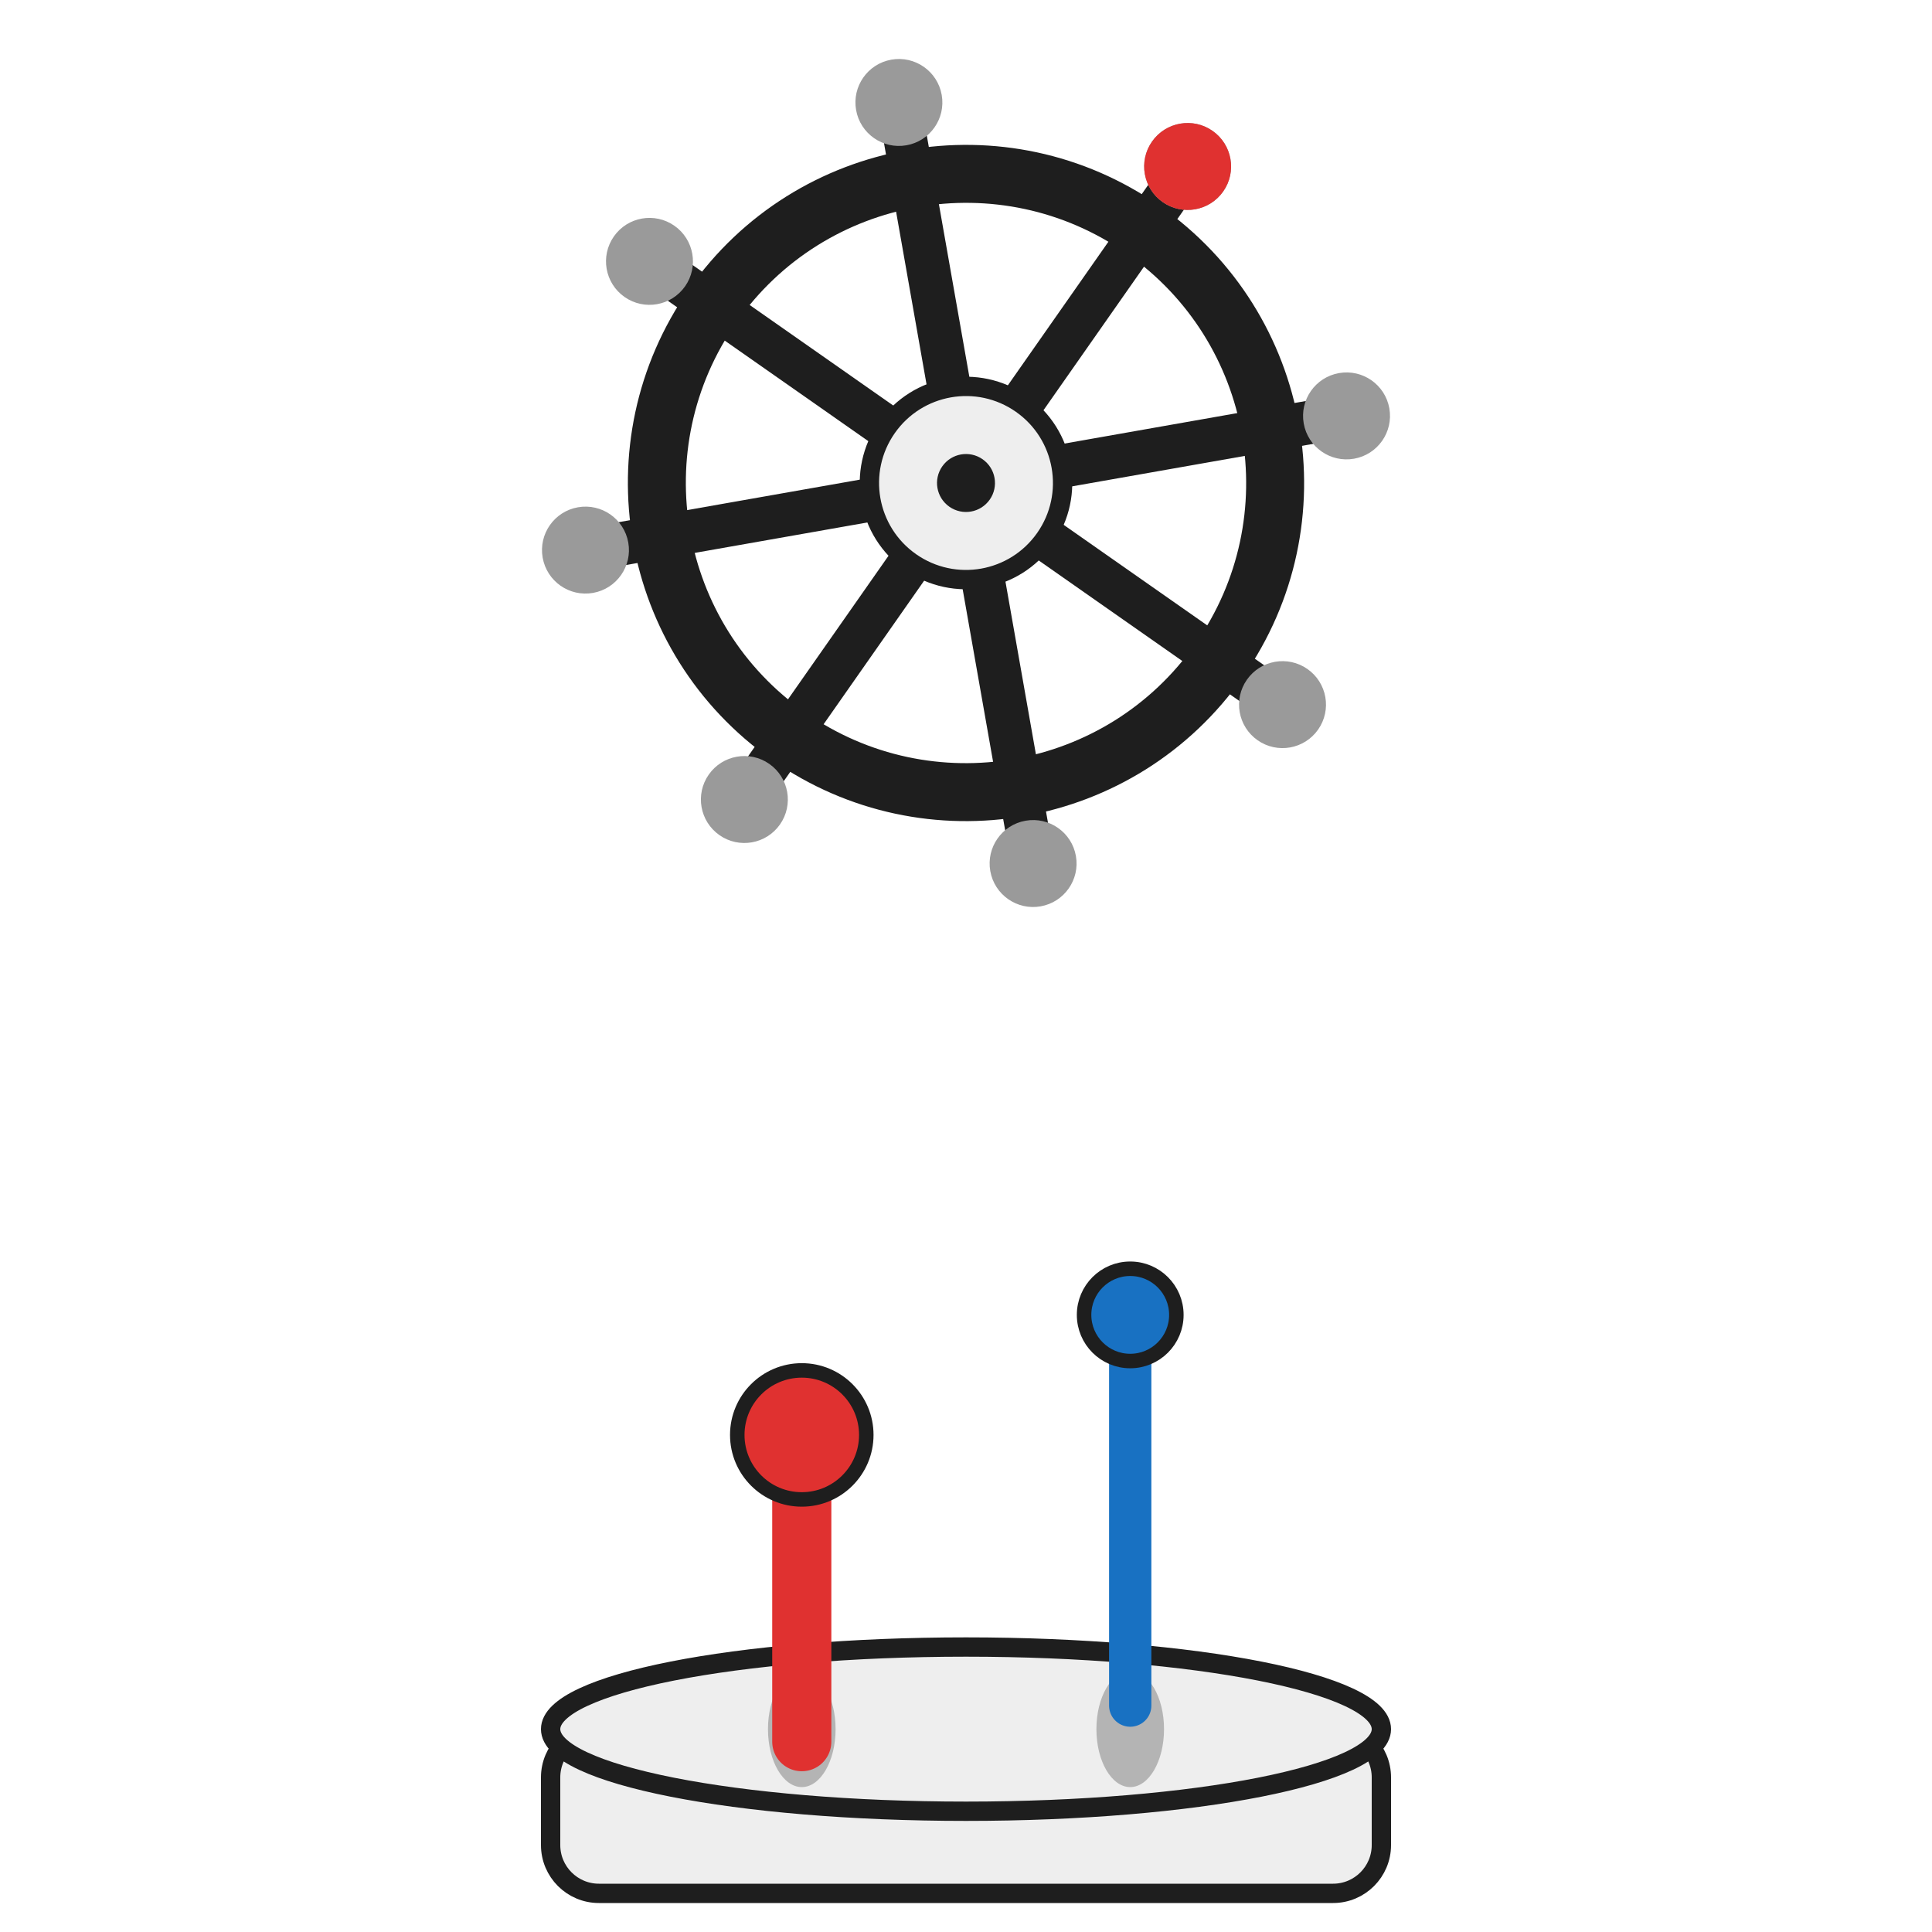
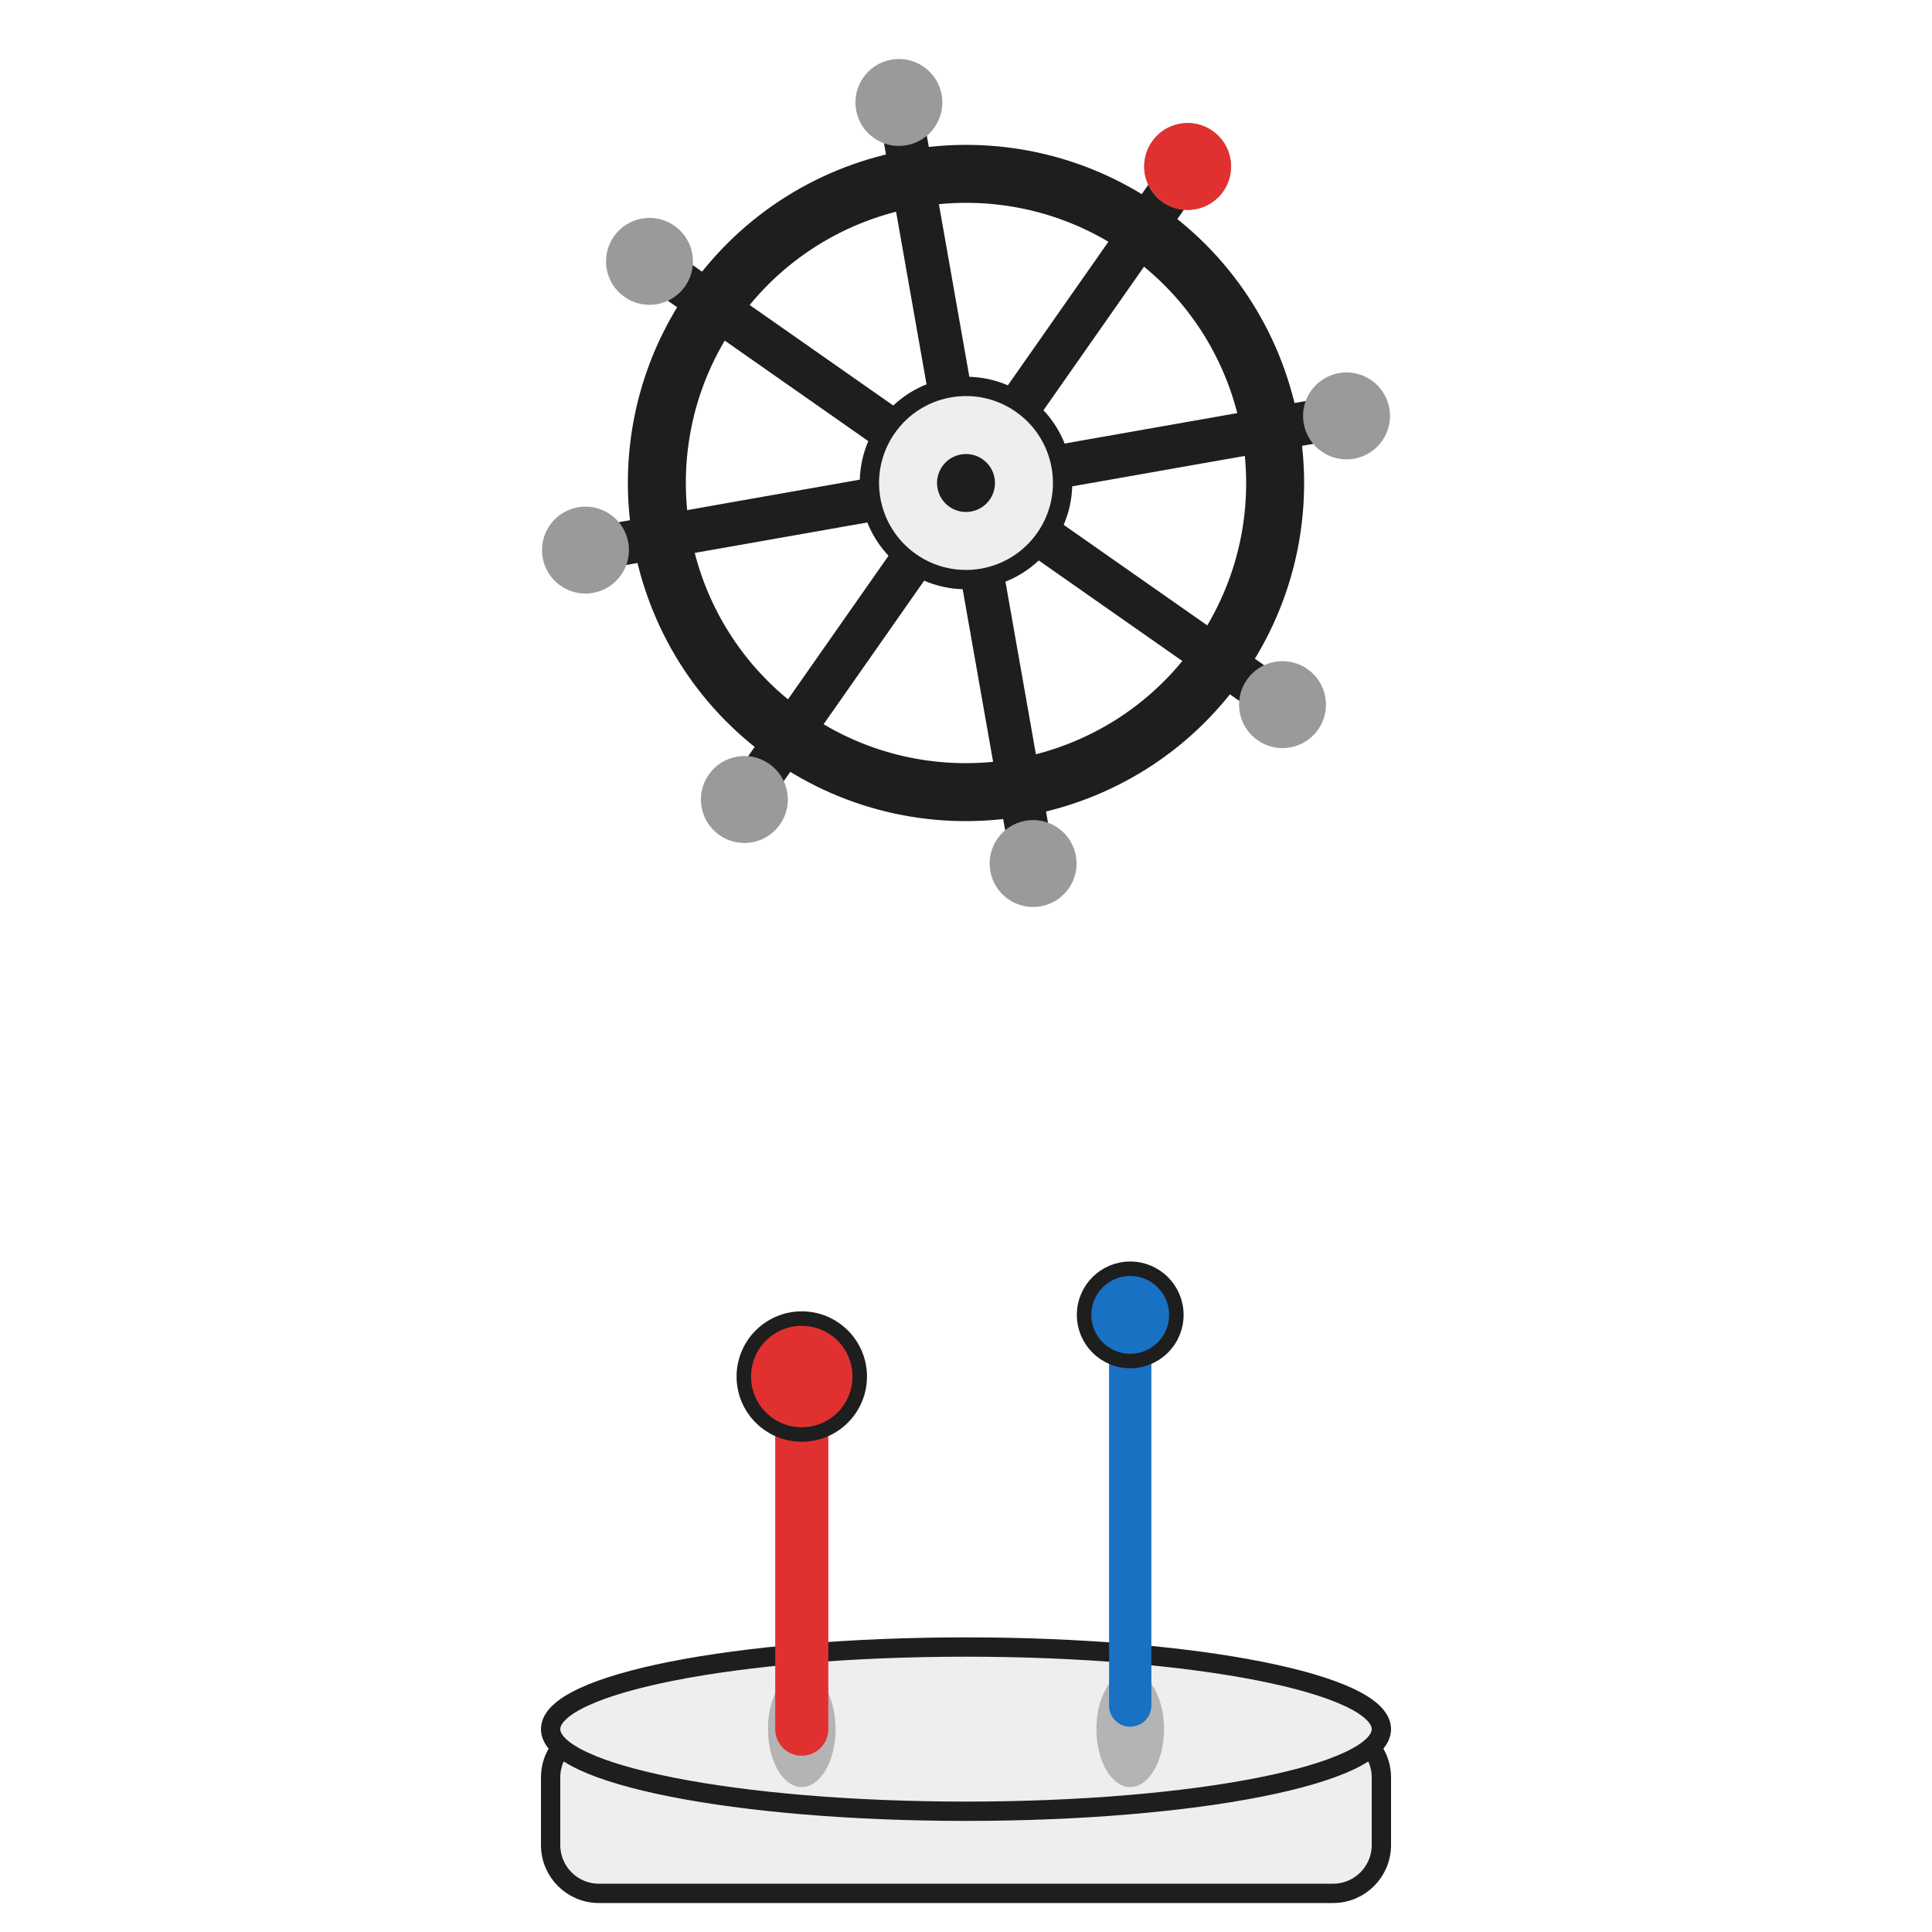
<svg xmlns="http://www.w3.org/2000/svg" width="200" height="200" viewBox="0 0 200 200">
  <g data-block-id="root:root/steering-wheel:steering-wheel" data-source-id="steering-wheel" data-source-type="group" data-source-component="steering-wheel" data-source-component-id="root">
    <g data-block-id="root:root/steering-wheel.children[0]:art" data-source-id="art" data-source-type="group" transform="translate(50 0) translate(0 0) scale(0.5 0.5) translate(0 0)">
      <g data-block-id="root:root/steering-wheel.children[0].children[0]:wheel" data-source-id="wheel" data-source-type="group" transform="rotate(35 100 100)">
        <g data-block-id="root:root/steering-wheel.children[0].children[0].children[0]:boat" data-source-id="boat" data-source-type="group">
          <circle data-block-id="root:root/steering-wheel.children[0].children[0].children[0].children[0]:boat-rim" data-source-id="boat-rim" data-source-type="circle" cx="100" cy="100" r="64" fill="none" stroke="#1e1e1e" stroke-width="12" stroke-linecap="round" />
          <g data-block-id="root:root/steering-wheel.children[0].children[0].children[0].children[1][0]:boat-spoke#0" data-source-id="boat-spoke" data-source-type="group">
            <line data-block-id="root:root/steering-wheel.children[0].children[0].children[0].children[1][0].children[0]:boat-spoke-arm" data-source-id="boat-spoke-arm" data-source-type="line" x1="100" y1="100" x2="100" y2="24" fill="none" stroke="#1e1e1e" stroke-width="9" stroke-linecap="round" />
            <circle data-block-id="root:root/steering-wheel.children[0].children[0].children[0].children[1][0].children[1]:boat-spoke-knob" data-source-id="boat-spoke-knob" data-source-type="circle" cx="100" cy="20" r="9" fill="#9a9a9a" stroke="none" stroke-linecap="round" />
          </g>
          <g data-block-id="root:root/steering-wheel.children[0].children[0].children[0].children[1][1]:boat-spoke#1" data-source-id="boat-spoke" data-source-type="group" transform="rotate(45 100 100)">
            <line data-block-id="root:root/steering-wheel.children[0].children[0].children[0].children[1][1].children[0]:boat-spoke-arm" data-source-id="boat-spoke-arm" data-source-type="line" x1="100" y1="100" x2="100" y2="24" fill="none" stroke="#1e1e1e" stroke-width="9" stroke-linecap="round" />
            <circle data-block-id="root:root/steering-wheel.children[0].children[0].children[0].children[1][1].children[1]:boat-spoke-knob" data-source-id="boat-spoke-knob" data-source-type="circle" cx="100" cy="20" r="9" fill="#9a9a9a" stroke="none" stroke-linecap="round" />
          </g>
          <g data-block-id="root:root/steering-wheel.children[0].children[0].children[0].children[1][2]:boat-spoke#2" data-source-id="boat-spoke" data-source-type="group" transform="rotate(90 100 100)">
            <line data-block-id="root:root/steering-wheel.children[0].children[0].children[0].children[1][2].children[0]:boat-spoke-arm" data-source-id="boat-spoke-arm" data-source-type="line" x1="100" y1="100" x2="100" y2="24" fill="none" stroke="#1e1e1e" stroke-width="9" stroke-linecap="round" />
            <circle data-block-id="root:root/steering-wheel.children[0].children[0].children[0].children[1][2].children[1]:boat-spoke-knob" data-source-id="boat-spoke-knob" data-source-type="circle" cx="100" cy="20" r="9" fill="#9a9a9a" stroke="none" stroke-linecap="round" />
          </g>
          <g data-block-id="root:root/steering-wheel.children[0].children[0].children[0].children[1][3]:boat-spoke#3" data-source-id="boat-spoke" data-source-type="group" transform="rotate(135 100 100)">
            <line data-block-id="root:root/steering-wheel.children[0].children[0].children[0].children[1][3].children[0]:boat-spoke-arm" data-source-id="boat-spoke-arm" data-source-type="line" x1="100" y1="100" x2="100" y2="24" fill="none" stroke="#1e1e1e" stroke-width="9" stroke-linecap="round" />
            <circle data-block-id="root:root/steering-wheel.children[0].children[0].children[0].children[1][3].children[1]:boat-spoke-knob" data-source-id="boat-spoke-knob" data-source-type="circle" cx="100" cy="20" r="9" fill="#9a9a9a" stroke="none" stroke-linecap="round" />
          </g>
          <g data-block-id="root:root/steering-wheel.children[0].children[0].children[0].children[1][4]:boat-spoke#4" data-source-id="boat-spoke" data-source-type="group" transform="rotate(180 100 100)">
            <line data-block-id="root:root/steering-wheel.children[0].children[0].children[0].children[1][4].children[0]:boat-spoke-arm" data-source-id="boat-spoke-arm" data-source-type="line" x1="100" y1="100" x2="100" y2="24" fill="none" stroke="#1e1e1e" stroke-width="9" stroke-linecap="round" />
            <circle data-block-id="root:root/steering-wheel.children[0].children[0].children[0].children[1][4].children[1]:boat-spoke-knob" data-source-id="boat-spoke-knob" data-source-type="circle" cx="100" cy="20" r="9" fill="#9a9a9a" stroke="none" stroke-linecap="round" />
          </g>
          <g data-block-id="root:root/steering-wheel.children[0].children[0].children[0].children[1][5]:boat-spoke#5" data-source-id="boat-spoke" data-source-type="group" transform="rotate(225 100 100)">
            <line data-block-id="root:root/steering-wheel.children[0].children[0].children[0].children[1][5].children[0]:boat-spoke-arm" data-source-id="boat-spoke-arm" data-source-type="line" x1="100" y1="100" x2="100" y2="24" fill="none" stroke="#1e1e1e" stroke-width="9" stroke-linecap="round" />
            <circle data-block-id="root:root/steering-wheel.children[0].children[0].children[0].children[1][5].children[1]:boat-spoke-knob" data-source-id="boat-spoke-knob" data-source-type="circle" cx="100" cy="20" r="9" fill="#9a9a9a" stroke="none" stroke-linecap="round" />
          </g>
          <g data-block-id="root:root/steering-wheel.children[0].children[0].children[0].children[1][6]:boat-spoke#6" data-source-id="boat-spoke" data-source-type="group" transform="rotate(270 100 100)">
            <line data-block-id="root:root/steering-wheel.children[0].children[0].children[0].children[1][6].children[0]:boat-spoke-arm" data-source-id="boat-spoke-arm" data-source-type="line" x1="100" y1="100" x2="100" y2="24" fill="none" stroke="#1e1e1e" stroke-width="9" stroke-linecap="round" />
            <circle data-block-id="root:root/steering-wheel.children[0].children[0].children[0].children[1][6].children[1]:boat-spoke-knob" data-source-id="boat-spoke-knob" data-source-type="circle" cx="100" cy="20" r="9" fill="#9a9a9a" stroke="none" stroke-linecap="round" />
          </g>
          <g data-block-id="root:root/steering-wheel.children[0].children[0].children[0].children[1][7]:boat-spoke#7" data-source-id="boat-spoke" data-source-type="group" transform="rotate(315 100 100)">
            <line data-block-id="root:root/steering-wheel.children[0].children[0].children[0].children[1][7].children[0]:boat-spoke-arm" data-source-id="boat-spoke-arm" data-source-type="line" x1="100" y1="100" x2="100" y2="24" fill="none" stroke="#1e1e1e" stroke-width="9" stroke-linecap="round" />
            <circle data-block-id="root:root/steering-wheel.children[0].children[0].children[0].children[1][7].children[1]:boat-spoke-knob" data-source-id="boat-spoke-knob" data-source-type="circle" cx="100" cy="20" r="9" fill="#9a9a9a" stroke="none" stroke-linecap="round" />
          </g>
          <circle data-block-id="root:root/steering-wheel.children[0].children[0].children[0].children[2]:boat-mark" data-source-id="boat-mark" data-source-type="circle" cx="100" cy="20" r="9" fill="#e03130" stroke="none" stroke-linecap="round" />
          <circle data-block-id="root:root/steering-wheel.children[0].children[0].children[0].children[3]:boat-hub" data-source-id="boat-hub" data-source-type="circle" cx="100" cy="100" r="20" fill="#eeeeee" stroke="#1e1e1e" stroke-width="4" stroke-linecap="round" />
          <circle data-block-id="root:root/steering-wheel.children[0].children[0].children[0].children[4]:boat-hub-pin" data-source-id="boat-hub-pin" data-source-type="circle" cx="100" cy="100" r="6" fill="#1e1e1e" stroke="none" stroke-linecap="round" />
        </g>
      </g>
    </g>
    <g data-block-id="root:root/steering-wheel.children[1]:pedals" data-source-id="pedals" data-source-type="group" transform="translate(50 100) translate(0 0) scale(0.5 0.5) translate(0 0)">
      <g data-block-id="root:root/steering-wheel.children[1].children[0]:boat-levers" data-source-id="boat-levers" data-source-type="group">
        <rect data-block-id="root:root/steering-wheel.children[1].children[0].children[0]:binnacle" data-source-id="binnacle" data-source-type="rect" x="14" y="158" width="172" height="34" rx="10" ry="10" fill="#eeeeee" stroke="#1e1e1e" stroke-width="4" stroke-linecap="round" />
        <ellipse data-block-id="root:root/steering-wheel.children[1].children[0].children[1]:binnacle-top" data-source-id="binnacle-top" data-source-type="ellipse" cx="100" cy="158" rx="86" ry="17" fill="#eeeeee" stroke="#1e1e1e" stroke-width="4" stroke-linecap="round" />
        <ellipse data-block-id="root:root/steering-wheel.children[1].children[0].children[2]:astern-track" data-source-id="astern-track" data-source-type="ellipse" cx="66" cy="158" rx="7" ry="12" fill="#1e1e1e" stroke="none" stroke-linecap="round" opacity="0.28" />
        <ellipse data-block-id="root:root/steering-wheel.children[1].children[0].children[3]:ahead-track" data-source-id="ahead-track" data-source-type="ellipse" cx="134" cy="158" rx="7" ry="12" fill="#1e1e1e" stroke="none" stroke-linecap="round" opacity="0.28" />
        <g data-block-id="root:root/steering-wheel.children[1].children[0].children[4]:astern-lever" data-source-id="astern-lever" data-source-type="group">
-           <line data-block-id="root:root/steering-wheel.children[1].children[0].children[4].children[0]:astern-lever-arm" data-source-id="astern-lever-arm" data-source-type="line" x1="66" y1="160.595" x2="66" y2="97.085" fill="none" stroke="#e03130" stroke-width="12.243" stroke-linecap="round" />
-           <circle data-block-id="root:root/steering-wheel.children[1].children[0].children[4].children[1]:astern-lever-knob" data-source-id="astern-lever-knob" data-source-type="circle" cx="66" cy="97.085" r="13.356" fill="#e03130" stroke="#1e1e1e" stroke-width="3" stroke-linecap="round" />
+           <line data-block-id="root:root/steering-wheel.children[1].children[0].children[4].children[0]:astern-lever-arm" data-source-id="astern-lever-arm" data-source-type="line" x1="66" y1="158" x2="66" y2="85" fill="none" stroke="#e03130" stroke-width="11" stroke-linecap="round" />
+           <circle data-block-id="root:root/steering-wheel.children[1].children[0].children[4].children[1]:astern-lever-knob" data-source-id="astern-lever-knob" data-source-type="circle" cx="66" cy="85" r="12" fill="#e03130" stroke="#1e1e1e" stroke-width="3" stroke-linecap="round" />
        </g>
        <g data-block-id="root:root/steering-wheel.children[1].children[0].children[5]:ahead-lever" data-source-id="ahead-lever" data-source-type="group">
          <line data-block-id="root:root/steering-wheel.children[1].children[0].children[5].children[0]:ahead-lever-arm" data-source-id="ahead-lever-arm" data-source-type="line" x1="134" y1="153.125" x2="134" y2="72.234" fill="none" stroke="#1871c2" stroke-width="8.757" stroke-linecap="round" />
          <circle data-block-id="root:root/steering-wheel.children[1].children[0].children[5].children[1]:ahead-lever-knob" data-source-id="ahead-lever-knob" data-source-type="circle" cx="134" cy="72.234" r="9.553" fill="#1871c2" stroke="#1e1e1e" stroke-width="3" stroke-linecap="round" />
        </g>
      </g>
    </g>
    <path data-block-id="root:root/steering-wheel.children[2]:wheel-grab" data-source-id="wheel-grab" data-source-type="ring" d="M 54 50 A 46 46 0 1 1 146 50 A 46 46 0 1 1 54 50 Z M 88 50 A 12 12 0 1 0 112 50 A 12 12 0 1 0 88 50 Z" fill-rule="evenodd" fill="none" stroke="none" stroke-linecap="round" />
    <rect data-block-id="root:root/steering-wheel.children[3]:brake-press" data-source-id="brake-press" data-source-type="rect" x="50" y="100" width="50" height="100" rx="0" ry="0" fill="none" stroke="none" stroke-linecap="round" />
    <rect data-block-id="root:root/steering-wheel.children[4]:accelerator-press" data-source-id="accelerator-press" data-source-type="rect" x="100" y="100" width="50" height="100" rx="0" ry="0" fill="none" stroke="none" stroke-linecap="round" />
  </g>
</svg>
